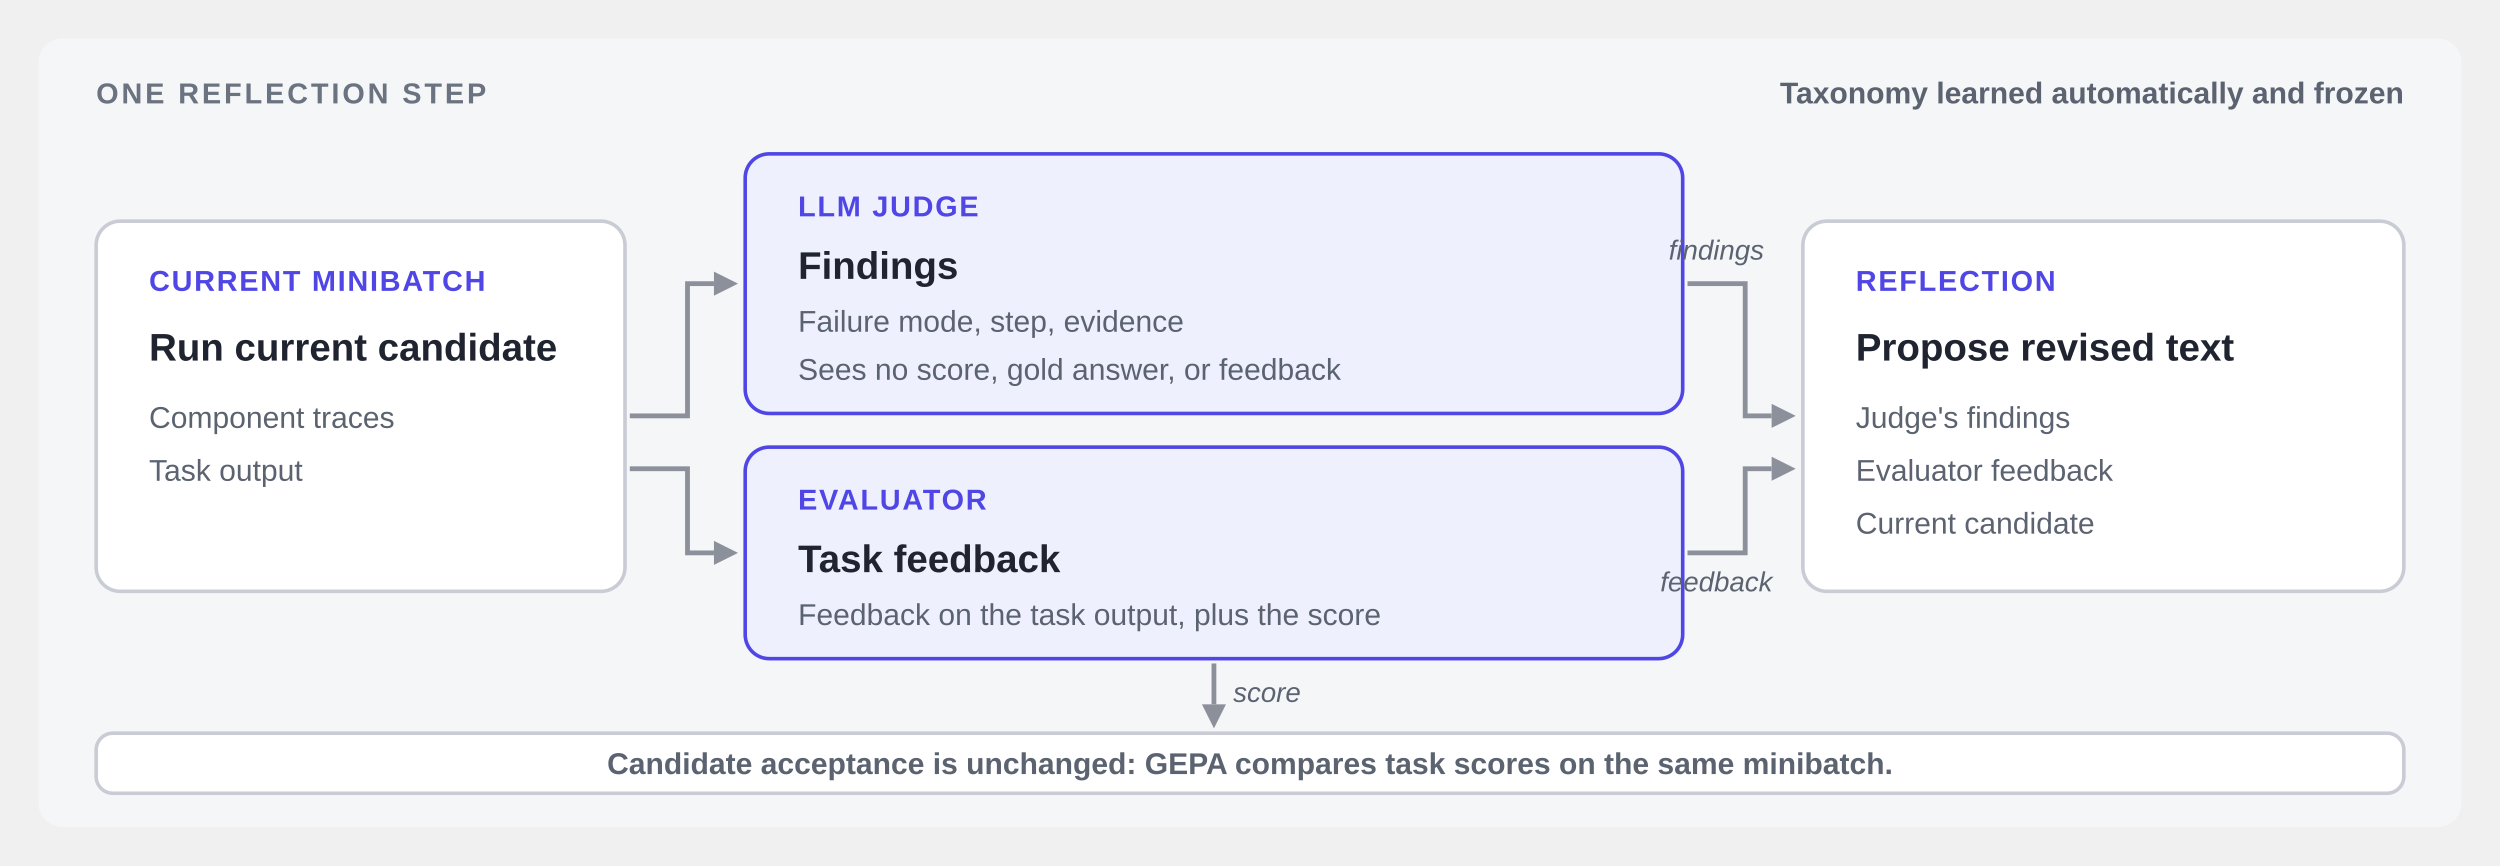
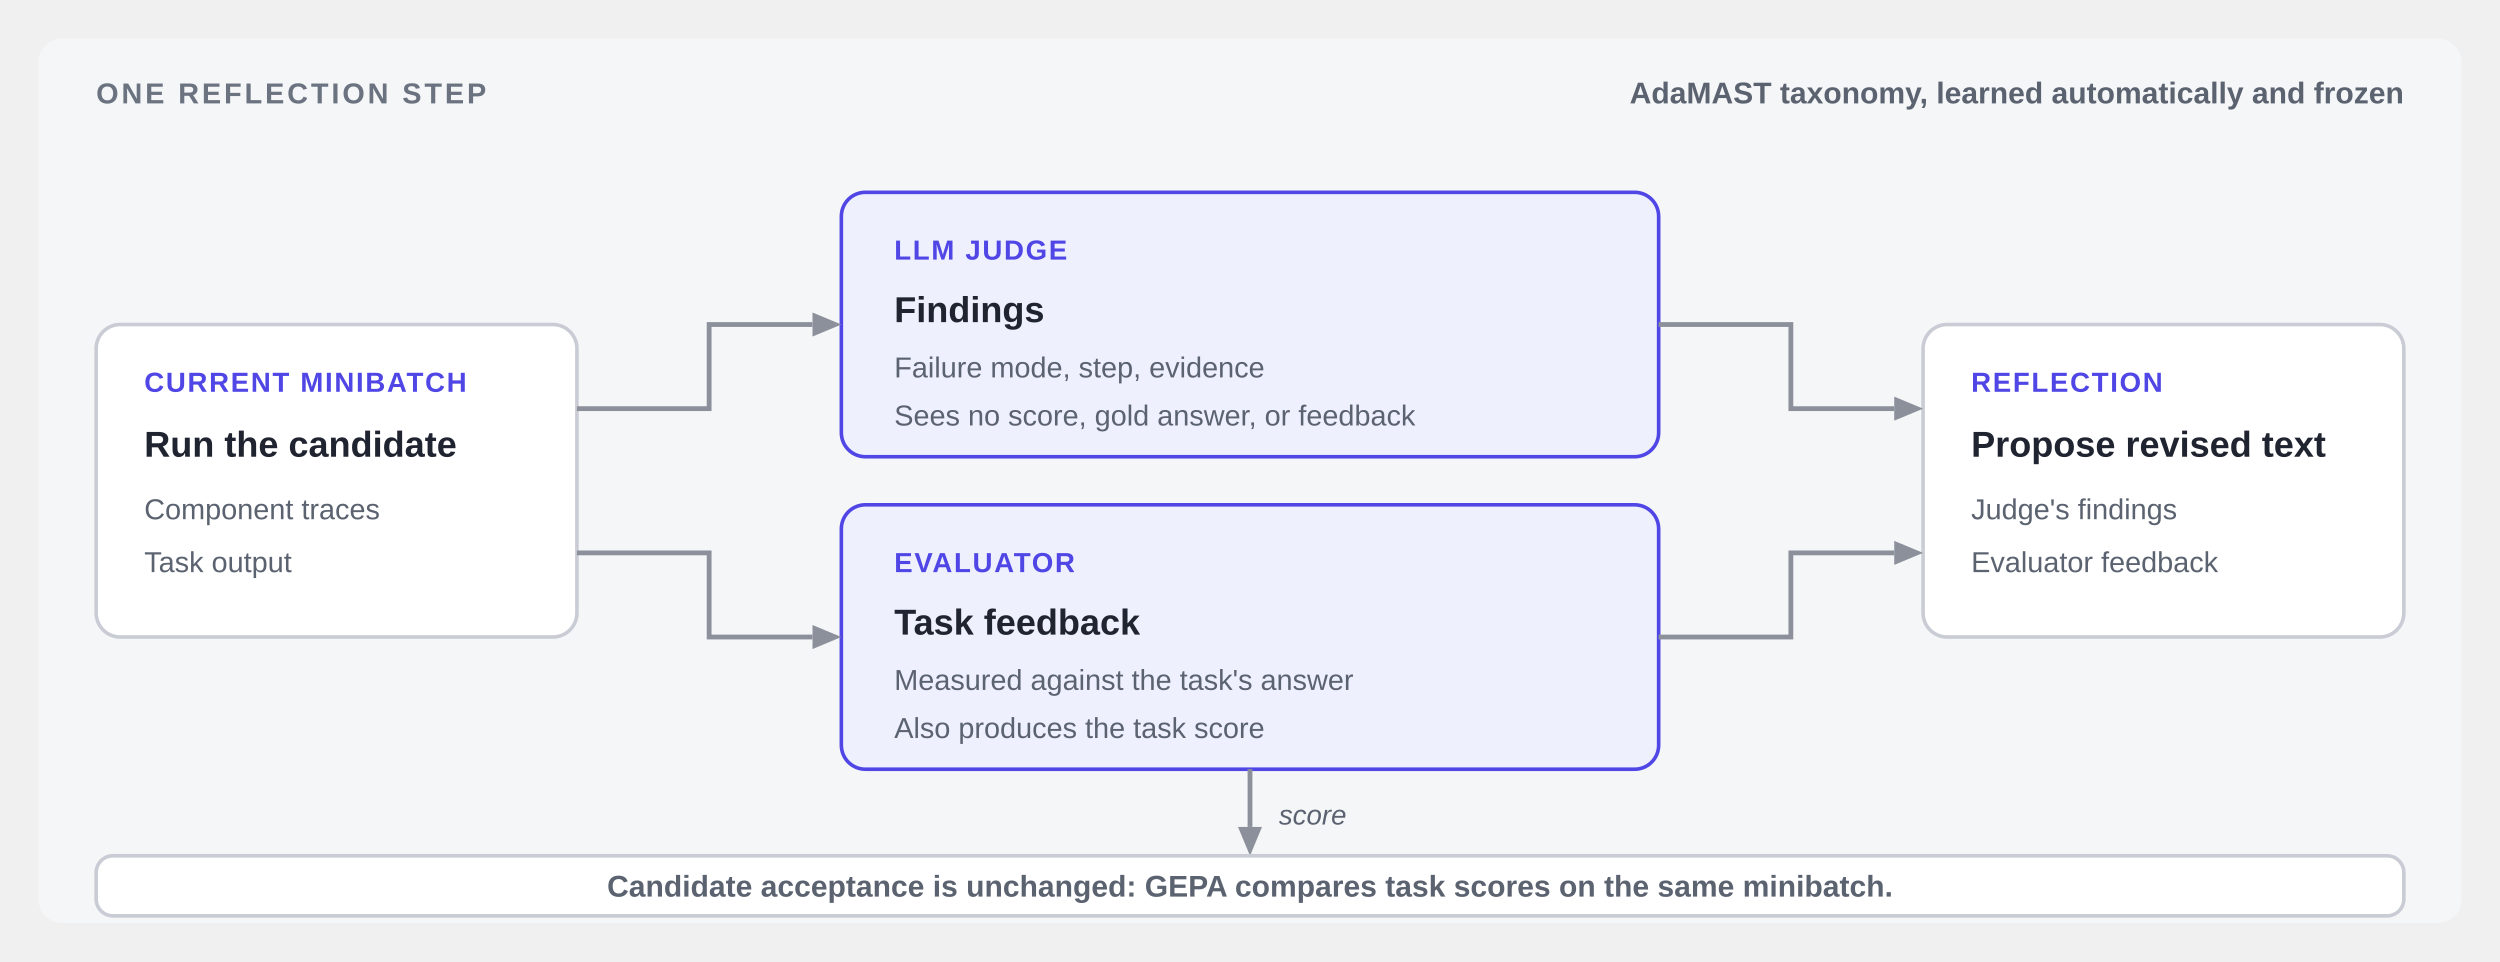
- <svg xmlns="http://www.w3.org/2000/svg" viewBox="0 0 1040 360" width="1040" height="360" font-family="Arial" role="img">
+ <svg xmlns="http://www.w3.org/2000/svg" viewBox="0 0 1040 400" width="1040" height="400" font-family="Arial" role="img">
  <style>
    .band  { fill: #f5f6f8; }
    .card  { fill: #ffffff; stroke: #c9ccd4; stroke-width: 1.5; }
    .input { fill: #eef0fe; stroke: #4F46E5; stroke-width: 1.5; }
    .ln    { stroke: #8b909b; stroke-width: 2; fill: none; }
    .arrow { fill: #8b909b; }
    .phase { fill: #6b7280; font-size: 12px; font-weight: 700; letter-spacing: .1em; }
-     .step  { fill: #4F46E5; font-size: 12px; font-weight: 700; letter-spacing: .06em; }
-     .ttl   { fill: #1f2430; font-size: 16px; font-weight: 650; }
-     .sub   { fill: #5b6270; font-size: 12.5px; }
+     .step  { fill: #4F46E5; font-size: 11.5px; font-weight: 700; letter-spacing: .06em; }
+     .ttl   { fill: #1f2430; font-size: 15px; font-weight: 650; }
+     .sub   { fill: #5b6270; font-size: 12px; }
    .lbl   { fill: #5b6270; font-size: 11.5px; font-style: italic; }
    .note  { fill: #5b6270; font-size: 12.5px; font-weight: 550; }
    @media (prefers-color-scheme: dark) {
      .band { fill: #191c27; }
      .card { fill: #1c2030; stroke: #3a4055; }
      .input { fill: #23244a; stroke: #8b8bf0; }
      .ln { stroke: #7d8494; }
      .arrow { fill: #7d8494; }
      .phase, .sub, .lbl, .note { fill: #a8aebb; }
      .step { fill: #8b8bf0; }
      .ttl { fill: #eef0f4; }
    }
  </style>
-   <rect class="band" x="16" y="16" width="1008" height="328" rx="10" />
+   <rect class="band" x="16" y="16" width="1008" height="368" rx="10" />
  <text class="phase" x="40" y="43">ONE REFLECTION STEP</text>
-   <text class="note" x="1000" y="43" text-anchor="end">Taxonomy learned automatically and frozen</text>
-   <rect class="card" x="40" y="92" width="220" height="154" rx="10" />
-   <text class="step" x="62" y="121">CURRENT MINIBATCH</text>
-   <text class="ttl" x="62" y="150">Run current candidate</text>
-   <text class="sub" x="62" y="178">Component traces</text>
-   <text class="sub" x="62" y="200">Task output</text>
-   <rect class="input" x="310" y="64" width="390" height="108" rx="10" />
-   <text class="step" x="332" y="90">LLM JUDGE</text>
-   <text class="ttl" x="332" y="116">Findings</text>
-   <text class="sub" x="332" y="138">Failure mode, step, evidence</text>
-   <text class="sub" x="332" y="158">Sees no score, gold answer, or feedback</text>
-   <rect class="input" x="310" y="186" width="390" height="88" rx="10" />
-   <text class="step" x="332" y="212">EVALUATOR</text>
-   <text class="ttl" x="332" y="238">Task feedback</text>
-   <text class="sub" x="332" y="260">Feedback on the task output, plus the score</text>
-   <rect class="card" x="750" y="92" width="250" height="154" rx="10" />
-   <text class="step" x="772" y="121">REFLECTION</text>
-   <text class="ttl" x="772" y="150">Propose revised text</text>
-   <text class="sub" x="772" y="178">Judge's findings</text>
-   <text class="sub" x="772" y="200">Evaluator feedback</text>
-   <text class="sub" x="772" y="222">Current candidate</text>
-   <path class="ln" d="M262,173 H286 V118 H297" />
-   <path class="arrow" d="M297,113 L307,118 L297,123 Z" />
-   <path class="ln" d="M262,195 H286 V230 H297" />
-   <path class="arrow" d="M297,225 L307,230 L297,235 Z" />
-   <path class="ln" d="M702,118 H726 V173 H737" />
-   <path class="arrow" d="M737,168 L747,173 L737,178 Z" />
-   <text class="lbl" x="714" y="108" text-anchor="middle">findings</text>
-   <path class="ln" d="M702,230 H726 V195 H737" />
-   <path class="arrow" d="M737,190 L747,195 L737,200 Z" />
-   <text class="lbl" x="714" y="246" text-anchor="middle">feedback</text>
-   <path class="ln" d="M505,276 V293" />
-   <path class="arrow" d="M500,293 L505,303 L510,293 Z" />
-   <text class="lbl" x="513" y="292">score</text>
-   <rect class="card" x="40" y="305" width="960" height="25" rx="7" />
-   <text class="note" x="520" y="322" text-anchor="middle">Candidate acceptance is unchanged: GEPA compares task scores on the same minibatch.</text>
+   <text class="note" x="1000" y="43" text-anchor="end">AdaMAST taxonomy, learned automatically and frozen</text>
+   <rect class="card" x="40" y="135" width="200" height="130" rx="10" />
+   <text class="step" x="60" y="163">CURRENT MINIBATCH</text>
+   <text class="ttl" x="60" y="190">Run the candidate</text>
+   <text class="sub" x="60" y="216">Component traces</text>
+   <text class="sub" x="60" y="238">Task output</text>
+   <rect class="input" x="350" y="80" width="340" height="110" rx="10" />
+   <text class="step" x="372" y="108">LLM JUDGE</text>
+   <text class="ttl" x="372" y="134">Findings</text>
+   <text class="sub" x="372" y="157">Failure mode, step, evidence</text>
+   <text class="sub" x="372" y="177">Sees no score, gold answer, or feedback</text>
+   <rect class="input" x="350" y="210" width="340" height="110" rx="10" />
+   <text class="step" x="372" y="238">EVALUATOR</text>
+   <text class="ttl" x="372" y="264">Task feedback</text>
+   <text class="sub" x="372" y="287">Measured against the task's answer</text>
+   <text class="sub" x="372" y="307">Also produces the task score</text>
+   <rect class="card" x="800" y="135" width="200" height="130" rx="10" />
+   <text class="step" x="820" y="163">REFLECTION</text>
+   <text class="ttl" x="820" y="190">Propose revised text</text>
+   <text class="sub" x="820" y="216">Judge's findings</text>
+   <text class="sub" x="820" y="238">Evaluator feedback</text>
+   <path class="ln" d="M240,170 H295 V135 H338" />
+   <path class="arrow" d="M338,130 L350,135 L338,140 Z" />
+   <path class="ln" d="M240,230 H295 V265 H338" />
+   <path class="arrow" d="M338,260 L350,265 L338,270 Z" />
+   <path class="ln" d="M690,135 H745 V170 H788" />
+   <path class="arrow" d="M788,165 L800,170 L788,175 Z" />
+   <path class="ln" d="M690,265 H745 V230 H788" />
+   <path class="arrow" d="M788,225 L800,230 L788,235 Z" />
+   <path class="ln" d="M520,320 V344" />
+   <path class="arrow" d="M515,344 L520,356 L525,344 Z" />
+   <text class="lbl" x="532" y="343">score</text>
+   <rect class="card" x="40" y="356" width="960" height="25" rx="7" />
+   <text class="note" x="520" y="373" text-anchor="middle">Candidate acceptance is unchanged: GEPA compares task scores on the same minibatch.</text>
</svg>
